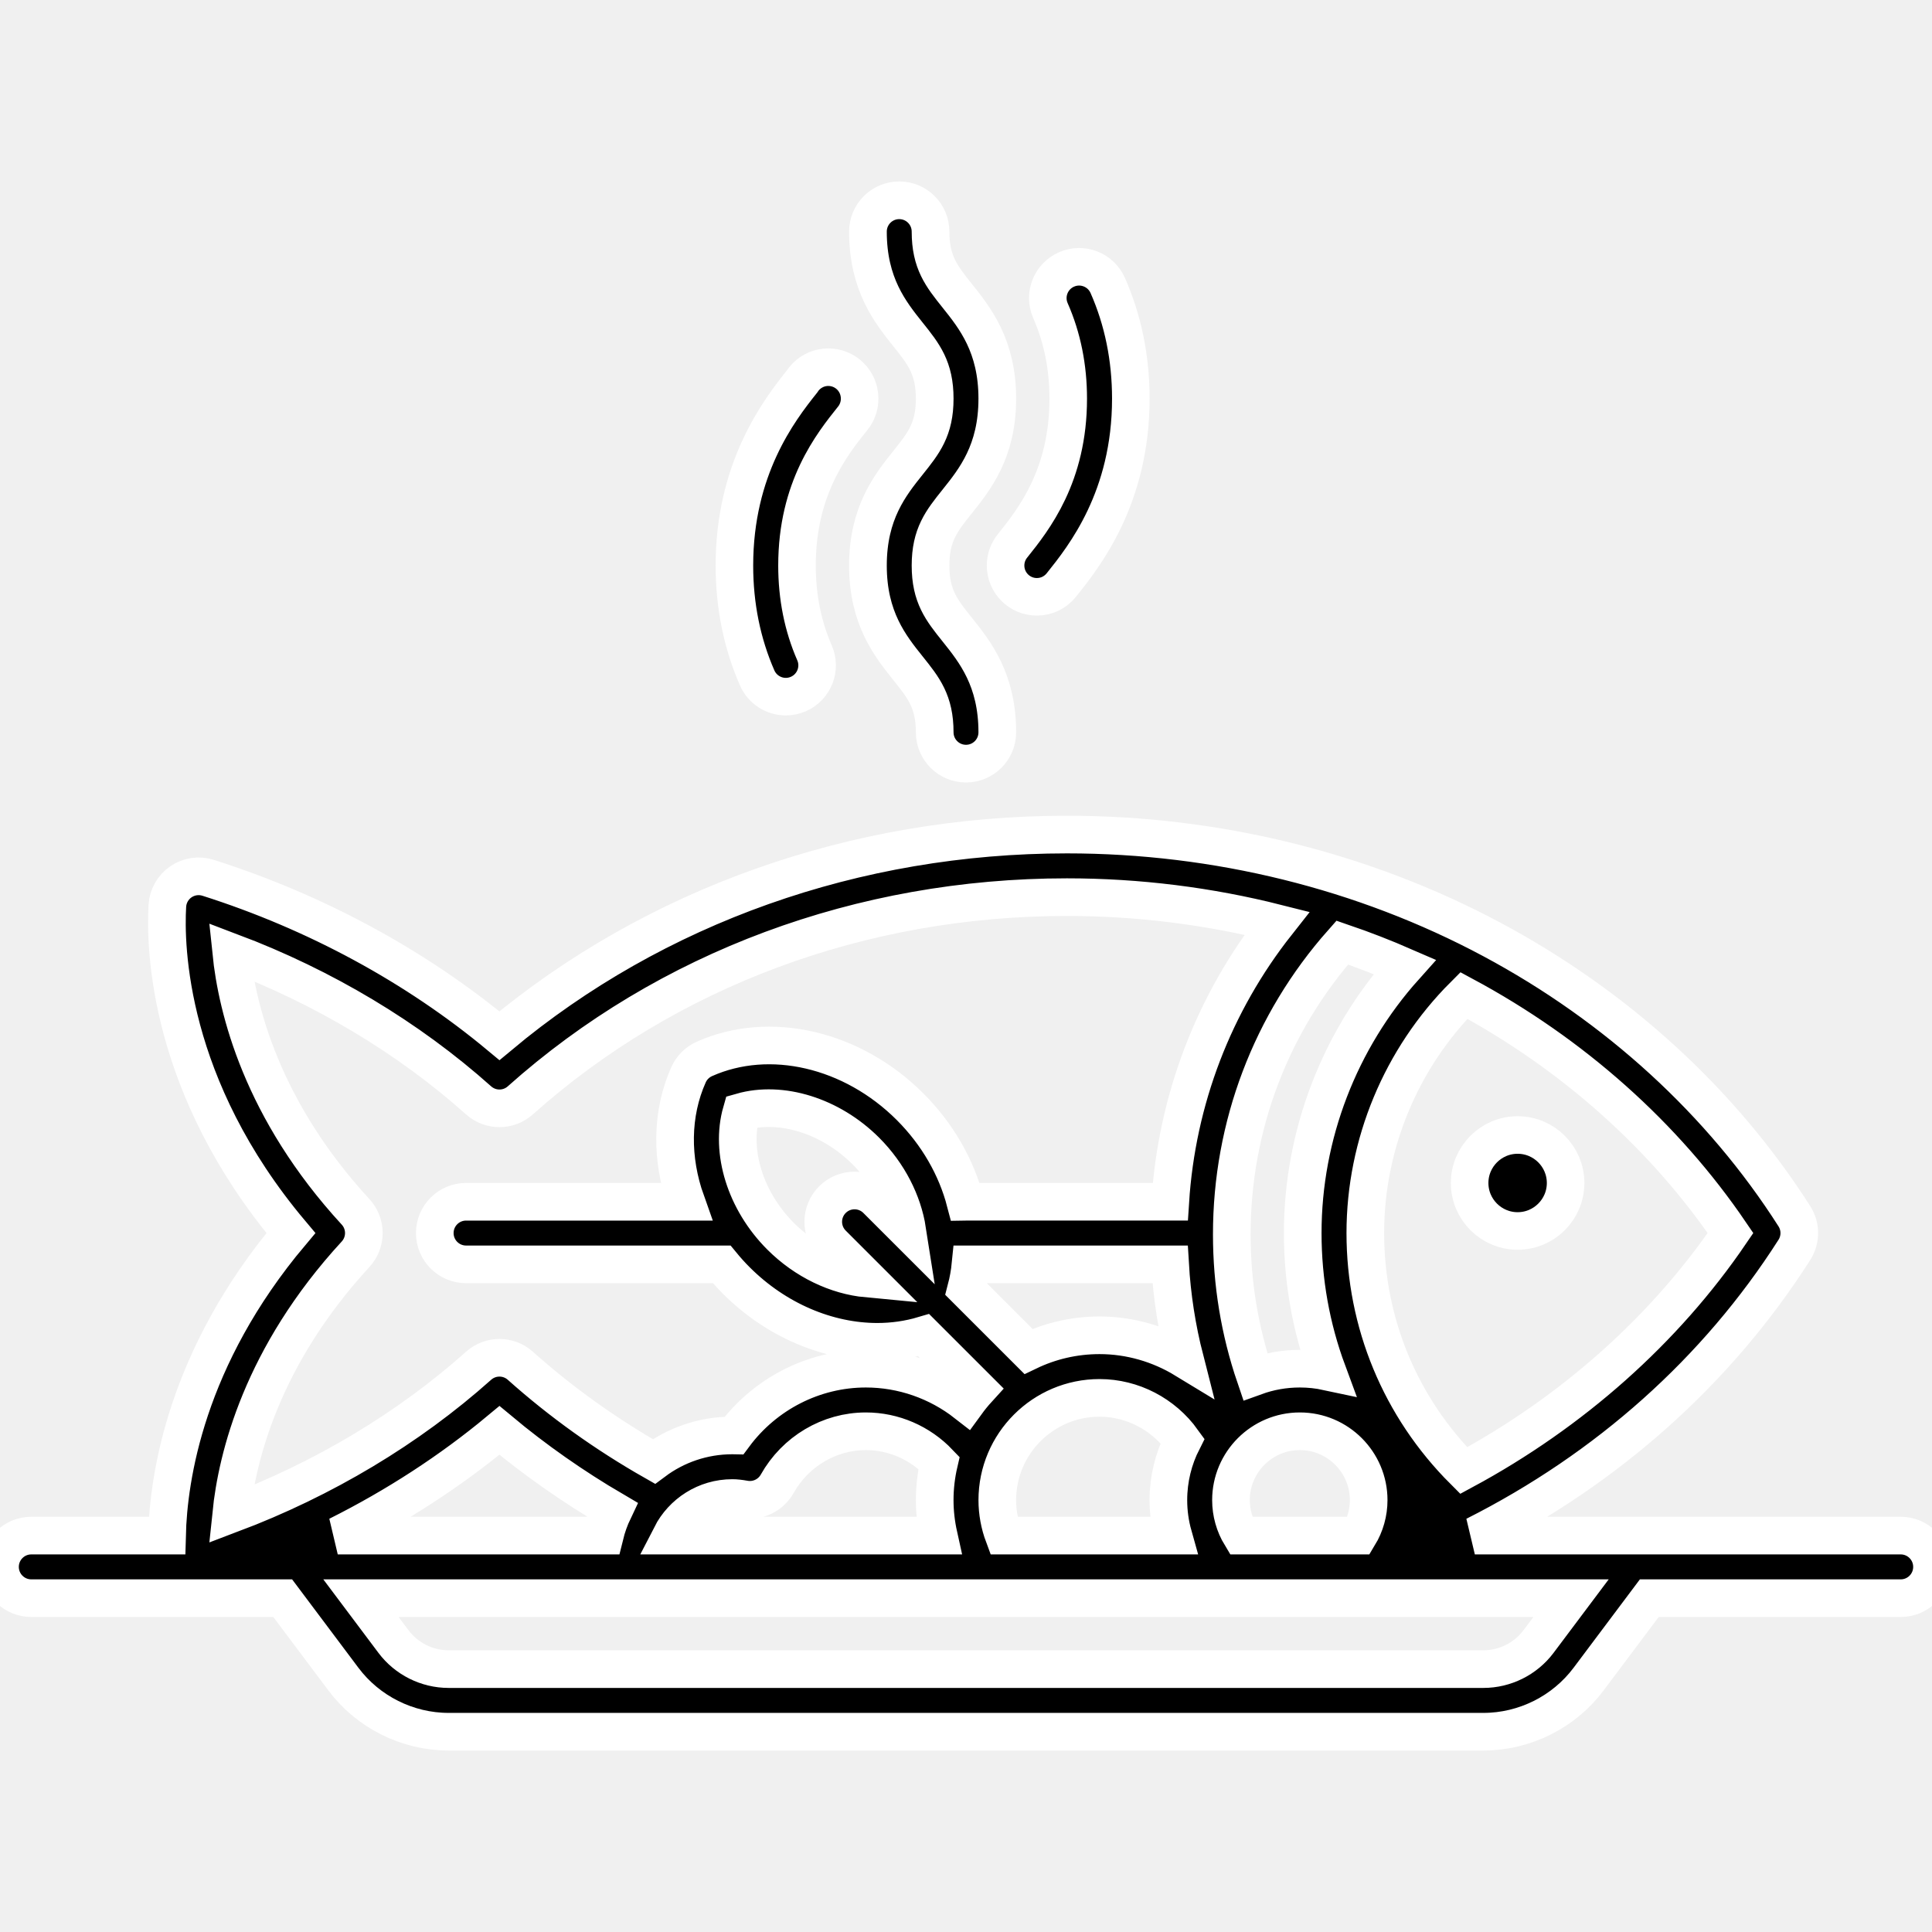
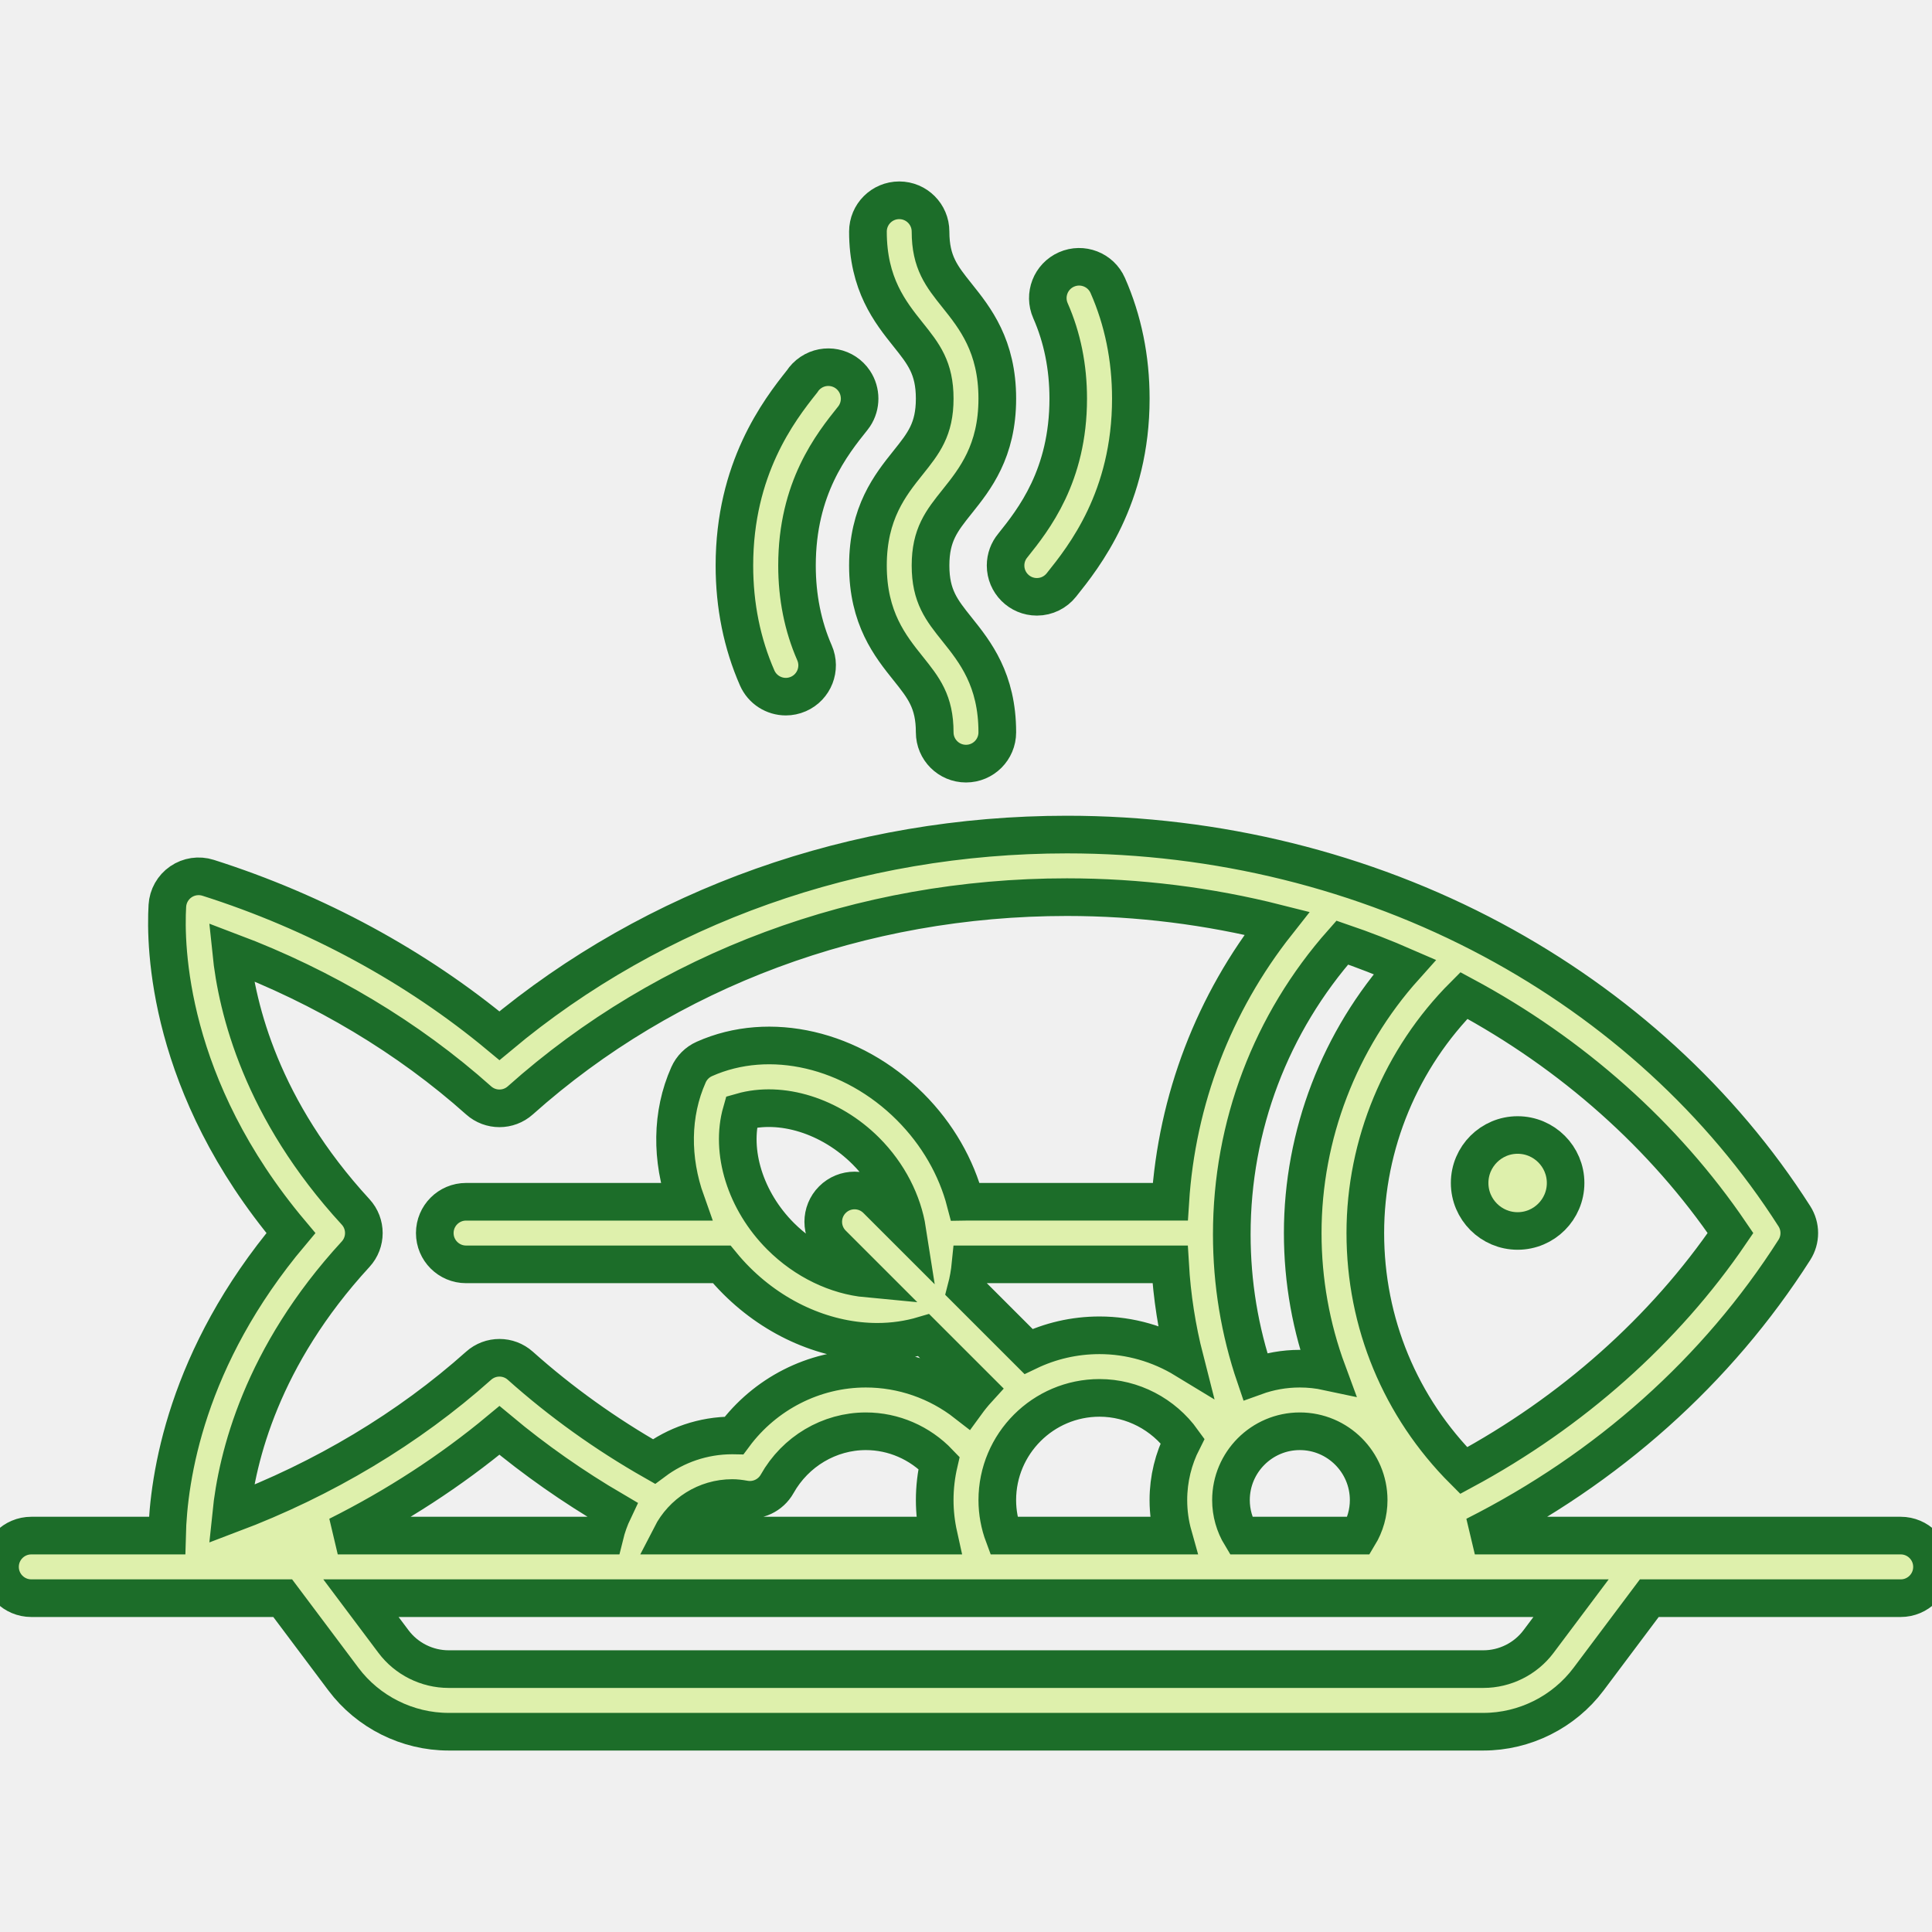
<svg xmlns="http://www.w3.org/2000/svg" version="1.1" id="Layer_1" x="0px" y="0px" viewBox="0 0 463 463" style="enable-background:new 0 0 463 463;" xml:space="preserve" width="100%" height="100%" preserveAspectRatio="xMidYMid meet">
  <rect id="svgEditorBackground" x="0" y="0" width="463" height="463" style="fill: none; stroke: none;" />
  <g>
    <g>
      <g>
-         <path d="M455.5,368h-102.057c31.821,-16.062,58.102,-39.51,76.575,-68.466c1.57,-2.46,1.57,-5.607,0,-8.067c-17.451,-27.355,-42.501,-50.282,-72.44,-66.301c-30.769,-16.463,-66,-25.165,-101.882,-25.165c-50.715,0,-98.743,17.071,-136.006,48.206c-19.96,-16.602,-43.965,-29.629,-69.823,-37.846c-2.206,-0.7,-4.613,-0.344,-6.52,0.967c-1.908,1.312,-3.103,3.431,-3.239,5.741c-0.573,9.779,0.022,43.288,29.598,78.432c-25.142,29.876,-29.338,58.561,-29.68,72.5h-32.526c-4.142,0,-7.5,3.358,-7.5,7.5c0,4.142,3.358,7.5,7.5,7.5h60.25l14.55,19.4c5.917,7.89,15.338,12.6,25.2,12.6h248c9.862,0,19.283,-4.71,25.2,-12.6l14.55,-19.4h60.25c4.142,0,7.5,-3.358,7.5,-7.5c0,-4.143,-3.358,-7.501,-7.5,-7.501ZM414.714,295.497c-15.829,23.255,-38.038,42.954,-63.941,56.923c-15.204,-15.205,-23.578,-35.42,-23.578,-56.922c0,-21.317,8.587,-41.894,23.624,-56.933c26.046,14.002,48.043,33.612,63.895,56.932ZM328,359.5c0,3.013,-0.835,5.944,-2.386,8.5h-28.228c-1.551,-2.556,-2.386,-5.487,-2.386,-8.5c0,-9.098,7.402,-16.5,16.5,-16.5c9.098,0,16.5,7.401,16.5,16.5ZM336.644,231.706c-15.623,17.434,-24.449,40.238,-24.449,63.793c0,11.515,2.031,22.716,5.911,33.203c-2.131,-0.457,-4.34,-0.703,-6.606,-0.703c-3.753,0,-7.353,0.662,-10.694,1.872c-3.725,-10.928,-5.611,-22.362,-5.611,-34.058c0,-25.951,9.372,-50.606,26.475,-69.926c5.081,1.735,10.074,3.683,14.974,5.819ZM55.403,362.844c1.393,-13.621,7.279,-37.773,29.812,-62.268c2.641,-2.87,2.641,-7.285,0,-10.155c-22.535,-24.496,-28.42,-48.647,-29.813,-62.266c22.152,8.364,42.487,20.533,59.297,35.548c2.846,2.542,7.146,2.542,9.992,0c35.162,-31.406,81.686,-48.703,131.004,-48.703c17.097,0,34.021,2.13,50.309,6.246c-15.116,19.161,-23.99,42.303,-25.552,66.754h-48.952c-0.052,0,-0.103,0.007,-0.155,0.008c-2.145,-8.217,-6.639,-16.175,-13.24,-22.776c-13.846,-13.845,-33.661,-18.45,-49.312,-11.458c-1.686,0.753,-3.035,2.102,-3.789,3.789c-4.189,9.377,-4.211,20.25,-0.58,30.438h-52.73c-4.142,0,-7.5,3.358,-7.5,7.5c0,4.142,3.358,7.5,7.5,7.5h61.263c1.094,1.334,2.261,2.629,3.506,3.874c9.535,9.536,21.902,14.688,33.791,14.688c3.783,0,7.514,-0.534,11.094,-1.602l12.961,12.958c-0.98,1.075,-1.896,2.21,-2.754,3.388c-6.844,-5.338,-15.282,-8.307,-24.055,-8.307c-12.475,0,-24.171,6.026,-31.577,16.003c-0.142,-0.003,-0.283,-0.003,-0.423,-0.003c-7.039,0,-13.545,2.321,-18.795,6.238c-11.533,-6.558,-22.289,-14.255,-32.014,-22.941c-2.845,-2.542,-7.147,-2.542,-9.992,0c-16.81,15.015,-37.144,27.183,-59.296,35.547ZM281.174,368h-40.625c-1.012,-2.711,-1.549,-5.589,-1.549,-8.5c0,-13.509,10.991,-24.5,24.5,-24.5c7.886,0,15.307,3.895,19.902,10.289c-2.17,4.273,-3.402,9.099,-3.402,14.211c0,2.898,0.401,5.755,1.174,8.5ZM263.5,320c-6.095,0,-11.87,1.389,-17.03,3.865l-14.94,-14.937c0.509,-1.941,0.86,-3.922,1.059,-5.928h47.824c0.453,7.73,1.635,15.343,3.54,22.783c-6.089,-3.705,-13.143,-5.783,-20.453,-5.783ZM199.488,298.102l8.306,8.304c-7.25,-0.68,-14.805,-4.221,-20.723,-10.14c-8.48,-8.48,-12.096,-20.322,-9.38,-29.808c9.488,-2.715,21.329,0.9,29.809,9.379c5.444,5.445,8.87,12.274,9.916,18.977l-7.323,-7.319c-2.929,-2.929,-7.678,-2.929,-10.606,0.001c-2.929,2.928,-2.928,7.678,0.001,10.606ZM224.95,368h-64.128c2.736,-5.334,8.282,-9,14.678,-9c0.801,0,1.694,0.095,2.896,0.309c3.139,0.558,6.288,-0.931,7.851,-3.71c4.366,-7.773,12.51,-12.599,21.253,-12.599c6.614,0,12.936,2.745,17.531,7.566c-0.667,2.873,-1.031,5.861,-1.031,8.934c0,2.868,0.333,5.716,0.95,8.5ZM80.941,367.998c14.006,-7.017,27.073,-15.494,38.75,-25.206c8.508,7.101,17.677,13.518,27.363,19.188c-0.91,1.908,-1.63,3.923,-2.144,6.018h-63.969ZM368.7,393.399c-3.1,4.133,-8.034,6.6,-13.2,6.6h-248c-5.166,0,-10.101,-2.467,-13.2,-6.6l-7.8,-10.399h290l-7.8,10.399Z" style="marker-end: url(&quot;#arrow15-12-right&quot;); stroke-width: 9.02px;" fill="black" stroke="white" />
-         <path d="M363.695,295c6.341,0,11.5,-5.159,11.5,-11.5s-5.159,-11.5,-11.5,-11.5s-11.5,5.159,-11.5,11.5s5.159,11.5,11.5,11.5Z" stroke="white" style="stroke-width: 9px;" />
-         <path d="M208,135.534c0,12.625,5.348,19.305,9.646,24.672c3.689,4.608,6.354,7.937,6.354,15.297c0,4.142,3.358,7.5,7.5,7.5c4.142,0,7.5,-3.358,7.5,-7.5c0,-12.625,-5.348,-19.304,-9.645,-24.672c-3.689,-4.608,-6.355,-7.938,-6.355,-15.297c0,-7.37,2.667,-10.704,6.357,-15.317c4.296,-5.371,9.643,-12.055,9.643,-24.687c0,-12.637,-5.346,-19.325,-9.642,-24.699c-3.691,-4.617,-6.358,-7.952,-6.358,-15.331c0,-4.142,-3.358,-7.5,-7.5,-7.5c-4.142,0,-7.5,3.358,-7.5,7.5c0,12.637,5.346,19.325,9.642,24.699c3.691,4.618,6.358,7.954,6.358,15.333c0,7.37,-2.667,10.704,-6.357,15.317c-4.296,5.37,-9.643,12.055,-9.643,24.685Z" style="stroke-width: 9.03px;" stroke="white" />
-         <path d="M248.484,143.026c2.381,0,4.504,-1.111,5.879,-2.842c5.413,-6.765,16.637,-20.822,16.637,-44.653c0,-9.68,-1.861,-18.805,-5.532,-27.123c-1.672,-3.79,-6.1,-5.506,-9.89,-3.833c-3.79,1.672,-5.505,6.1,-3.833,9.89c2.823,6.397,4.255,13.485,4.255,21.066c0,18.514,-8.295,28.964,-13.303,35.226c-1.07,1.296,-1.713,2.958,-1.713,4.771c0,4.141,3.358,7.498,7.5,7.498Z" stroke="white" style="stroke-width: 9px;" />
-         <path d="M188.325,166.951c1.004,0,2.025,-0.203,3.004,-0.632c3.794,-1.661,5.523,-6.084,3.862,-9.878c-2.781,-6.352,-4.191,-13.386,-4.191,-20.907c0,-18.59,8.368,-29.051,13.369,-35.304c0.135,-0.169,0.263,-0.344,0.383,-0.524c1.68,-2.519,1.672,-5.852,-0.008,-8.371c-2.297,-3.447,-6.954,-4.377,-10.4,-2.08c-0.888,0.592,-1.608,1.34,-2.15,2.184c-5.558,6.965,-16.194,20.902,-16.194,44.095c0,9.604,1.834,18.663,5.451,26.924c1.233,2.815,3.986,4.493,6.874,4.493Z" fill="black" style="marker-end: url(&quot;#arrow15-12-right&quot;); stroke-width: 9px;" stroke="white" />
+         <path d="M455.5,368h-102.057c31.821,-16.062,58.102,-39.51,76.575,-68.466c1.57,-2.46,1.57,-5.607,0,-8.067c-17.451,-27.355,-42.501,-50.282,-72.44,-66.301c-30.769,-16.463,-66,-25.165,-101.882,-25.165c-50.715,0,-98.743,17.071,-136.006,48.206c-19.96,-16.602,-43.965,-29.629,-69.823,-37.846c-2.206,-0.7,-4.613,-0.344,-6.52,0.967c-1.908,1.312,-3.103,3.431,-3.239,5.741c-0.573,9.779,0.022,43.288,29.598,78.432c-25.142,29.876,-29.338,58.561,-29.68,72.5h-32.526c-4.142,0,-7.5,3.358,-7.5,7.5c0,4.142,3.358,7.5,7.5,7.5h60.25l14.55,19.4c5.917,7.89,15.338,12.6,25.2,12.6h248c9.862,0,19.283,-4.71,25.2,-12.6l14.55,-19.4h60.25c4.142,0,7.5,-3.358,7.5,-7.5c0,-4.143,-3.358,-7.501,-7.5,-7.501ZM414.714,295.497c-15.829,23.255,-38.038,42.954,-63.941,56.923c-15.204,-15.205,-23.578,-35.42,-23.578,-56.922c0,-21.317,8.587,-41.894,23.624,-56.933c26.046,14.002,48.043,33.612,63.895,56.932ZM328,359.5c0,3.013,-0.835,5.944,-2.386,8.5h-28.228c-1.551,-2.556,-2.386,-5.487,-2.386,-8.5c0,-9.098,7.402,-16.5,16.5,-16.5c9.098,0,16.5,7.401,16.5,16.5ZM336.644,231.706c-15.623,17.434,-24.449,40.238,-24.449,63.793c0,11.515,2.031,22.716,5.911,33.203c-2.131,-0.457,-4.34,-0.703,-6.606,-0.703c-3.753,0,-7.353,0.662,-10.694,1.872c-3.725,-10.928,-5.611,-22.362,-5.611,-34.058c0,-25.951,9.372,-50.606,26.475,-69.926c5.081,1.735,10.074,3.683,14.974,5.819ZM55.403,362.844c1.393,-13.621,7.279,-37.773,29.812,-62.268c2.641,-2.87,2.641,-7.285,0,-10.155c-22.535,-24.496,-28.42,-48.647,-29.813,-62.266c22.152,8.364,42.487,20.533,59.297,35.548c2.846,2.542,7.146,2.542,9.992,0c35.162,-31.406,81.686,-48.703,131.004,-48.703c17.097,0,34.021,2.13,50.309,6.246c-15.116,19.161,-23.99,42.303,-25.552,66.754h-48.952c-0.052,0,-0.103,0.007,-0.155,0.008c-2.145,-8.217,-6.639,-16.175,-13.24,-22.776c-13.846,-13.845,-33.661,-18.45,-49.312,-11.458c-1.686,0.753,-3.035,2.102,-3.789,3.789c-4.189,9.377,-4.211,20.25,-0.58,30.438h-52.73c-4.142,0,-7.5,3.358,-7.5,7.5c0,4.142,3.358,7.5,7.5,7.5h61.263c1.094,1.334,2.261,2.629,3.506,3.874c9.535,9.536,21.902,14.688,33.791,14.688c3.783,0,7.514,-0.534,11.094,-1.602l12.961,12.958c-0.98,1.075,-1.896,2.21,-2.754,3.388c-6.844,-5.338,-15.282,-8.307,-24.055,-8.307c-12.475,0,-24.171,6.026,-31.577,16.003c-0.142,-0.003,-0.283,-0.003,-0.423,-0.003c-7.039,0,-13.545,2.321,-18.795,6.238c-11.533,-6.558,-22.289,-14.255,-32.014,-22.941c-2.845,-2.542,-7.147,-2.542,-9.992,0c-16.81,15.015,-37.144,27.183,-59.296,35.547ZM281.174,368h-40.625c-1.012,-2.711,-1.549,-5.589,-1.549,-8.5c0,-13.509,10.991,-24.5,24.5,-24.5c7.886,0,15.307,3.895,19.902,10.289c-2.17,4.273,-3.402,9.099,-3.402,14.211c0,2.898,0.401,5.755,1.174,8.5ZM263.5,320c-6.095,0,-11.87,1.389,-17.03,3.865l-14.94,-14.937c0.509,-1.941,0.86,-3.922,1.059,-5.928h47.824c0.453,7.73,1.635,15.343,3.54,22.783c-6.089,-3.705,-13.143,-5.783,-20.453,-5.783ZM199.488,298.102l8.306,8.304c-7.25,-0.68,-14.805,-4.221,-20.723,-10.14c-8.48,-8.48,-12.096,-20.322,-9.38,-29.808c9.488,-2.715,21.329,0.9,29.809,9.379c5.444,5.445,8.87,12.274,9.916,18.977l-7.323,-7.319c-2.929,-2.929,-7.678,-2.929,-10.606,0.001c-2.929,2.928,-2.928,7.678,0.001,10.606ZM224.95,368h-64.128c2.736,-5.334,8.282,-9,14.678,-9c0.801,0,1.694,0.095,2.896,0.309c3.139,0.558,6.288,-0.931,7.851,-3.71c4.366,-7.773,12.51,-12.599,21.253,-12.599c6.614,0,12.936,2.745,17.531,7.566c-0.667,2.873,-1.031,5.861,-1.031,8.934c0,2.868,0.333,5.716,0.95,8.5ZM80.941,367.998c14.006,-7.017,27.073,-15.494,38.75,-25.206c8.508,7.101,17.677,13.518,27.363,19.188c-0.91,1.908,-1.63,3.923,-2.144,6.018h-63.969ZM368.7,393.399c-3.1,4.133,-8.034,6.6,-13.2,6.6h-248c-5.166,0,-10.101,-2.467,-13.2,-6.6l-7.8,-10.399h290l-7.8,10.399Z" style="marker-end: url(&quot;#arrow15-12-right&quot;); stroke-width: 9.02px;" stroke="#1C6D29" fill="#DEF0AC" />
+         <path d="M363.695,295c6.341,0,11.5,-5.159,11.5,-11.5s-5.159,-11.5,-11.5,-11.5s-11.5,5.159,-11.5,11.5s5.159,11.5,11.5,11.5Z" stroke="#1C6D29" style="stroke-width: 9px;" fill="#DEF0AC" />
+         <path d="M208,135.534c0,12.625,5.348,19.305,9.646,24.672c3.689,4.608,6.354,7.937,6.354,15.297c0,4.142,3.358,7.5,7.5,7.5c4.142,0,7.5,-3.358,7.5,-7.5c0,-12.625,-5.348,-19.304,-9.645,-24.672c-3.689,-4.608,-6.355,-7.938,-6.355,-15.297c0,-7.37,2.667,-10.704,6.357,-15.317c4.296,-5.371,9.643,-12.055,9.643,-24.687c0,-12.637,-5.346,-19.325,-9.642,-24.699c-3.691,-4.617,-6.358,-7.952,-6.358,-15.331c0,-4.142,-3.358,-7.5,-7.5,-7.5c-4.142,0,-7.5,3.358,-7.5,7.5c0,12.637,5.346,19.325,9.642,24.699c3.691,4.618,6.358,7.954,6.358,15.333c0,7.37,-2.667,10.704,-6.357,15.317c-4.296,5.37,-9.643,12.055,-9.643,24.685Z" style="stroke-width: 9.03px;" stroke="#1C6D29" fill="#DEF0AC" />
+         <path d="M248.484,143.026c2.381,0,4.504,-1.111,5.879,-2.842c5.413,-6.765,16.637,-20.822,16.637,-44.653c0,-9.68,-1.861,-18.805,-5.532,-27.123c-1.672,-3.79,-6.1,-5.506,-9.89,-3.833c-3.79,1.672,-5.505,6.1,-3.833,9.89c2.823,6.397,4.255,13.485,4.255,21.066c0,18.514,-8.295,28.964,-13.303,35.226c-1.07,1.296,-1.713,2.958,-1.713,4.771c0,4.141,3.358,7.498,7.5,7.498Z" stroke="#1C6D29" style="stroke-width: 9px;" fill="#DEF0AC" />
+         <path d="M188.325,166.951c1.004,0,2.025,-0.203,3.004,-0.632c3.794,-1.661,5.523,-6.084,3.862,-9.878c-2.781,-6.352,-4.191,-13.386,-4.191,-20.907c0,-18.59,8.368,-29.051,13.369,-35.304c0.135,-0.169,0.263,-0.344,0.383,-0.524c1.68,-2.519,1.672,-5.852,-0.008,-8.371c-2.297,-3.447,-6.954,-4.377,-10.4,-2.08c-0.888,0.592,-1.608,1.34,-2.15,2.184c-5.558,6.965,-16.194,20.902,-16.194,44.095c0,9.604,1.834,18.663,5.451,26.924c1.233,2.815,3.986,4.493,6.874,4.493Z" fill="#DEF0AC" style="marker-end: url(&quot;#arrow15-12-right&quot;); stroke-width: 9px;" stroke="#1C6D29" />
      </g>
    </g>
  </g>
  <g>
</g>
  <g>
</g>
  <g>
</g>
  <g>
</g>
  <g>
</g>
  <g>
</g>
  <g>
</g>
  <g>
</g>
  <g>
</g>
  <g>
</g>
  <g>
</g>
  <g>
</g>
  <g>
</g>
  <g>
</g>
  <g>
</g>
</svg>
